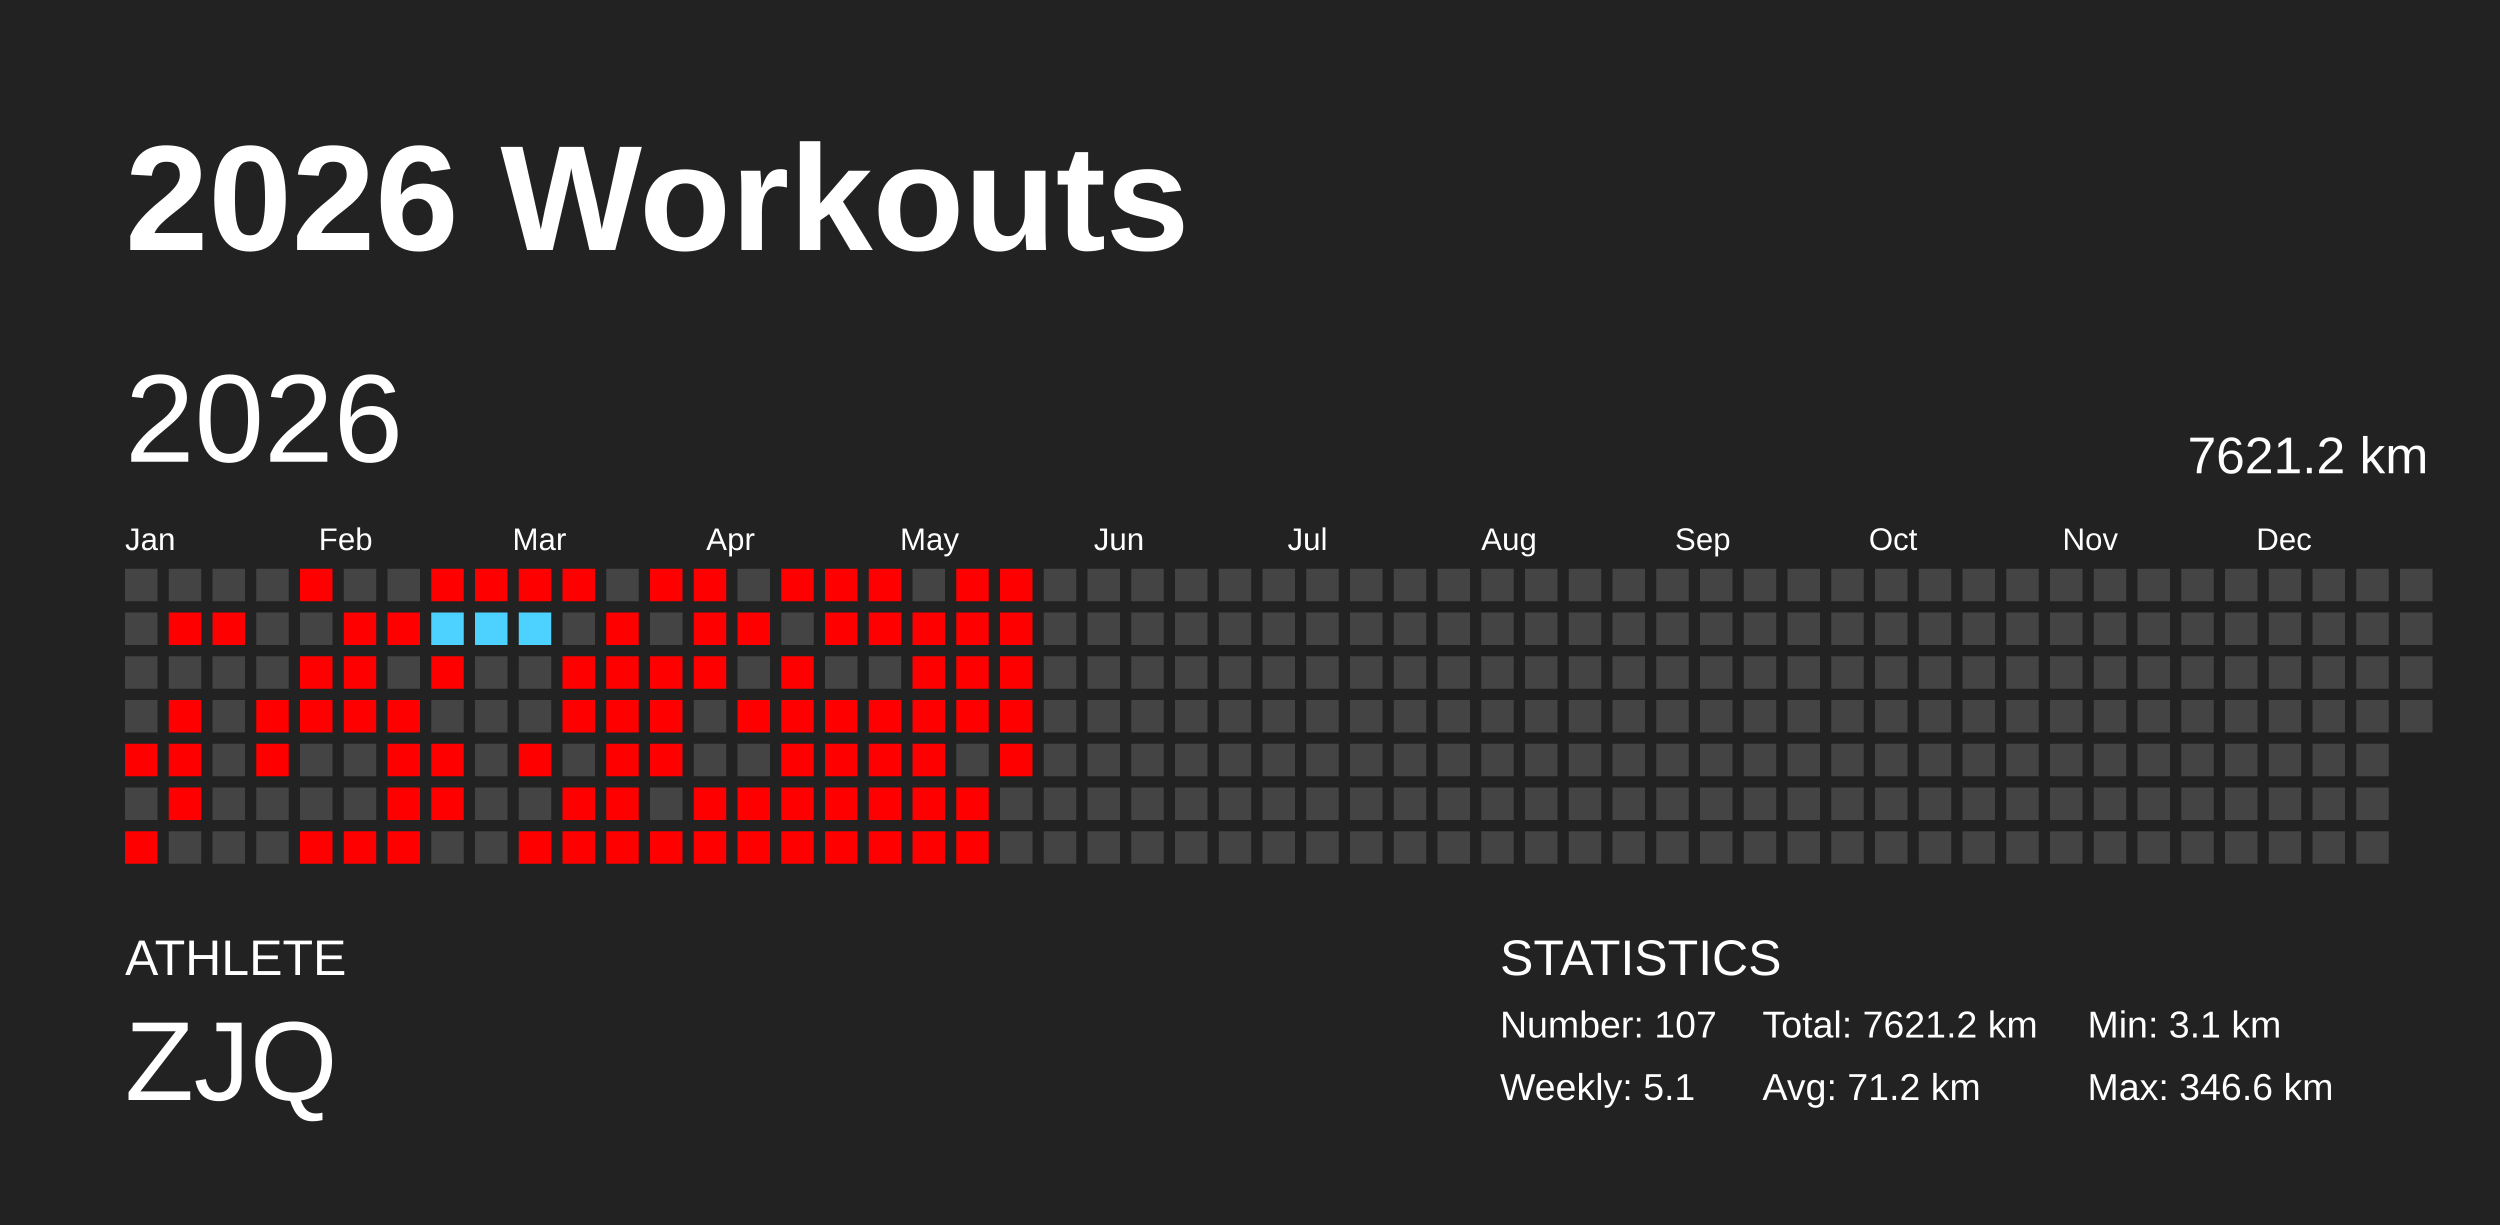
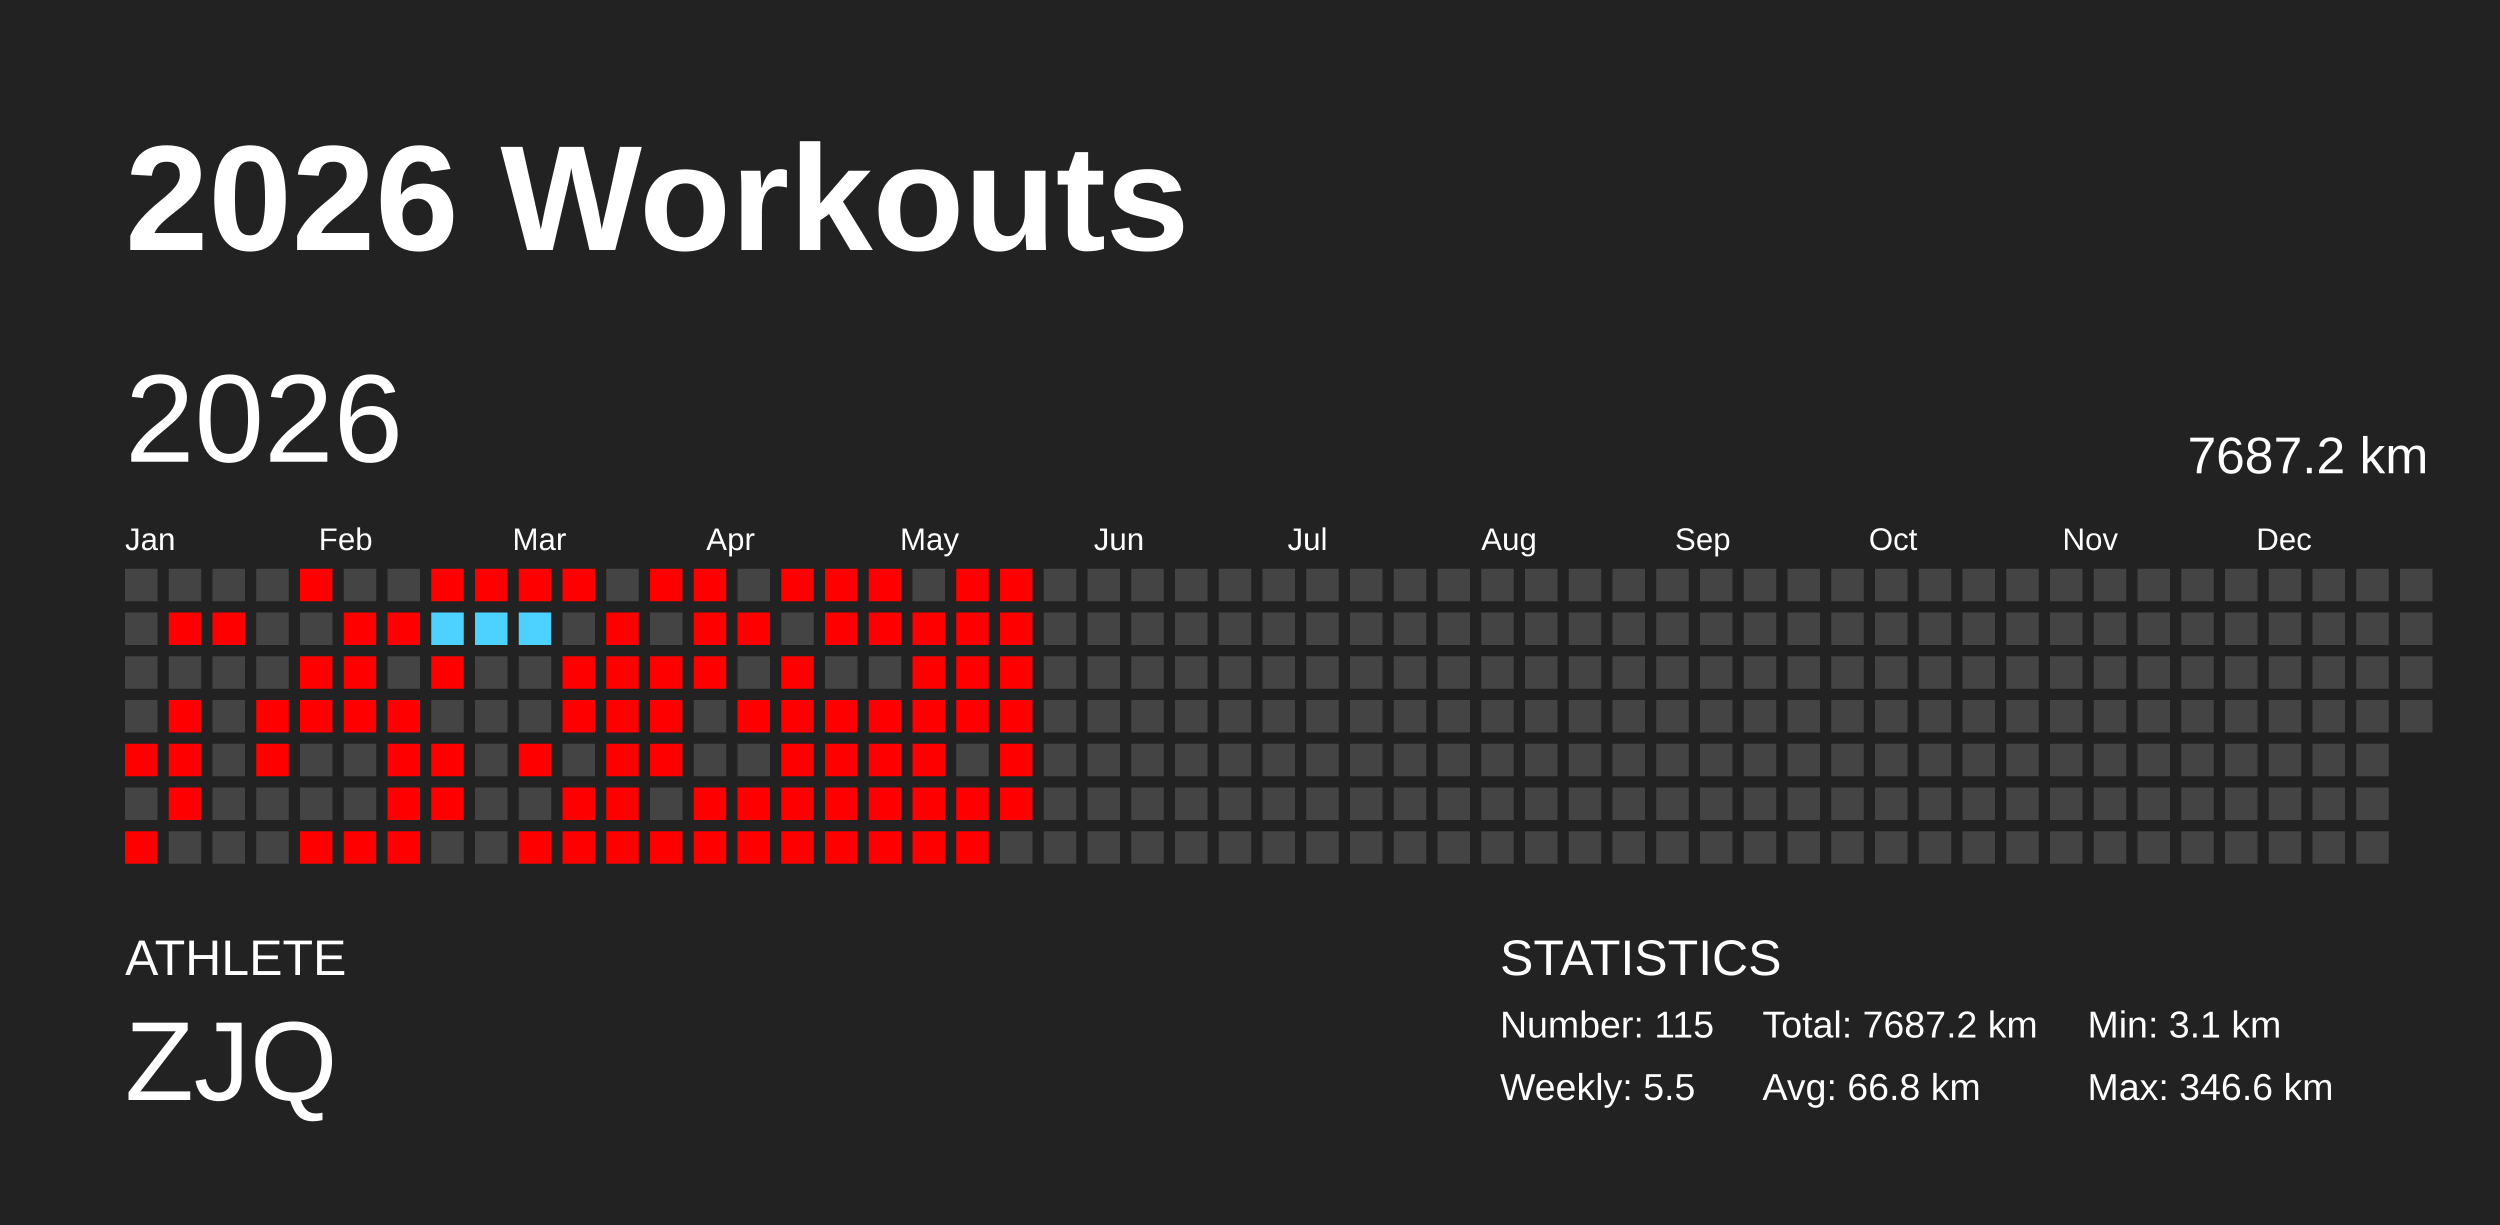
<svg xmlns="http://www.w3.org/2000/svg" baseProfile="full" height="98mm" version="1.1" viewBox="0,0,200,98" width="200mm">
  <defs />
  <rect fill="#222222" height="98" width="200" x="0" y="0" />
  <text fill="#FFFFFF" style="font-size:12px; font-family:Arial; font-weight:bold;" x="10" y="20">2026 Workouts</text>
  <text fill="#FFFFFF" style="font-size:4px; font-family:Arial" x="10" y="78">ATHLETE</text>
  <text fill="#FFFFFF" style="font-size:9px; font-family:Arial" x="10" y="88">ZJQ</text>
  <text fill="#FFFFFF" style="font-size:4px; font-family:Arial" x="120" y="78">STATISTICS</text>
-   <text fill="#FFFFFF" style="font-size:3px; font-family:Arial" x="120" y="83">Number: 107</text>
-   <text fill="#FFFFFF" style="font-size:3px; font-family:Arial" x="120" y="88">Weekly: 5.1</text>
-   <text fill="#FFFFFF" style="font-size:3px; font-family:Arial" x="141" y="83">Total: 7621.2 km</text>
-   <text fill="#FFFFFF" style="font-size:3px; font-family:Arial" x="141" y="88">Avg: 71.2 km</text>
+   <text fill="#FFFFFF" style="font-size:3px; font-family:Arial" x="120" y="83">Number: 115</text>
+   <text fill="#FFFFFF" style="font-size:3px; font-family:Arial" x="120" y="88">Weekly: 5.5</text>
+   <text fill="#FFFFFF" style="font-size:3px; font-family:Arial" x="141" y="83">Total: 7687.2 km</text>
+   <text fill="#FFFFFF" style="font-size:3px; font-family:Arial" x="141" y="88">Avg: 66.8 km</text>
  <text fill="#FFFFFF" style="font-size:3px; font-family:Arial" x="167" y="83">Min: 3.1 km</text>
  <text fill="#FFFFFF" style="font-size:3px; font-family:Arial" x="167" y="88">Max: 346.6 km</text>
  <text dominant-baseline="hanging" fill="#FFFFFF" style="font-size:10.0px; font-family:Arial;" x="10" y="30">2026</text>
-   <text dominant-baseline="hanging" fill="#FFFFFF" style="font-size:4.125px; font-family:Arial;" x="175" y="35">7621.2 km</text>
+   <text dominant-baseline="hanging" fill="#FFFFFF" style="font-size:4.125px; font-family:Arial;" x="175" y="35">7687.2 km</text>
  <text fill="#FFFFFF" style="font-size:2.5px; font-family:Arial" x="10.0" y="44">Jan</text>
  <text fill="#FFFFFF" style="font-size:2.5px; font-family:Arial" x="25.5" y="44">Feb</text>
  <text fill="#FFFFFF" style="font-size:2.5px; font-family:Arial" x="41.0" y="44">Mar</text>
  <text fill="#FFFFFF" style="font-size:2.5px; font-family:Arial" x="56.5" y="44">Apr</text>
  <text fill="#FFFFFF" style="font-size:2.5px; font-family:Arial" x="72.0" y="44">May</text>
  <text fill="#FFFFFF" style="font-size:2.5px; font-family:Arial" x="87.5" y="44">Jun</text>
  <text fill="#FFFFFF" style="font-size:2.5px; font-family:Arial" x="103.0" y="44">Jul</text>
  <text fill="#FFFFFF" style="font-size:2.5px; font-family:Arial" x="118.5" y="44">Aug</text>
  <text fill="#FFFFFF" style="font-size:2.5px; font-family:Arial" x="134.0" y="44">Sep</text>
  <text fill="#FFFFFF" style="font-size:2.5px; font-family:Arial" x="149.5" y="44">Oct</text>
  <text fill="#FFFFFF" style="font-size:2.5px; font-family:Arial" x="165.0" y="44">Nov</text>
  <text fill="#FFFFFF" style="font-size:2.5px; font-family:Arial" x="180.5" y="44">Dec</text>
  <rect fill="#444444" height="2.6" width="2.6" x="10.0" y="45.5" />
  <rect fill="#444444" height="2.6" width="2.6" x="10.0" y="49.0" />
  <rect fill="#444444" height="2.6" width="2.6" x="10.0" y="52.5" />
  <rect fill="#444444" height="2.6" width="2.6" x="10.0" y="56.0" />
  <rect fill="red" height="2.6" width="2.6" x="10.0" y="59.5" />
  <rect fill="#444444" height="2.6" width="2.6" x="10.0" y="63.0" />
  <rect fill="red" height="2.6" width="2.6" x="10.0" y="66.5" />
  <rect fill="#444444" height="2.6" width="2.6" x="13.5" y="45.5" />
  <rect fill="red" height="2.6" width="2.6" x="13.5" y="49.0" />
  <rect fill="#444444" height="2.6" width="2.6" x="13.5" y="52.5" />
  <rect fill="red" height="2.6" width="2.6" x="13.5" y="56.0" />
  <rect fill="red" height="2.6" width="2.6" x="13.5" y="59.5" />
  <rect fill="red" height="2.6" width="2.6" x="13.5" y="63.0" />
  <rect fill="#444444" height="2.6" width="2.6" x="13.5" y="66.5" />
  <rect fill="#444444" height="2.6" width="2.6" x="17.0" y="45.5" />
  <rect fill="red" height="2.6" width="2.6" x="17.0" y="49.0" />
  <rect fill="#444444" height="2.6" width="2.6" x="17.0" y="52.5" />
  <rect fill="#444444" height="2.6" width="2.6" x="17.0" y="56.0" />
  <rect fill="#444444" height="2.6" width="2.6" x="17.0" y="59.5" />
  <rect fill="#444444" height="2.6" width="2.6" x="17.0" y="63.0" />
  <rect fill="#444444" height="2.6" width="2.6" x="17.0" y="66.5" />
  <rect fill="#444444" height="2.6" width="2.6" x="20.5" y="45.5" />
  <rect fill="#444444" height="2.6" width="2.6" x="20.5" y="49.0" />
  <rect fill="#444444" height="2.6" width="2.6" x="20.5" y="52.5" />
  <rect fill="red" height="2.6" width="2.6" x="20.5" y="56.0" />
  <rect fill="red" height="2.6" width="2.6" x="20.5" y="59.5" />
  <rect fill="#444444" height="2.6" width="2.6" x="20.5" y="63.0" />
  <rect fill="#444444" height="2.6" width="2.6" x="20.5" y="66.5" />
  <rect fill="red" height="2.6" width="2.6" x="24.0" y="45.5" />
  <rect fill="#444444" height="2.6" width="2.6" x="24.0" y="49.0" />
  <rect fill="red" height="2.6" width="2.6" x="24.0" y="52.5" />
  <rect fill="red" height="2.6" width="2.6" x="24.0" y="56.0" />
  <rect fill="#444444" height="2.6" width="2.6" x="24.0" y="59.5" />
  <rect fill="#444444" height="2.6" width="2.6" x="24.0" y="63.0" />
  <rect fill="red" height="2.6" width="2.6" x="24.0" y="66.5" />
  <rect fill="#444444" height="2.6" width="2.6" x="27.5" y="45.5" />
  <rect fill="red" height="2.6" width="2.6" x="27.5" y="49.0" />
  <rect fill="red" height="2.6" width="2.6" x="27.5" y="52.5" />
  <rect fill="red" height="2.6" width="2.6" x="27.5" y="56.0" />
  <rect fill="#444444" height="2.6" width="2.6" x="27.5" y="59.5" />
  <rect fill="#444444" height="2.6" width="2.6" x="27.5" y="63.0" />
  <rect fill="red" height="2.6" width="2.6" x="27.5" y="66.5" />
  <rect fill="#444444" height="2.6" width="2.6" x="31.0" y="45.5" />
  <rect fill="red" height="2.6" width="2.6" x="31.0" y="49.0" />
  <rect fill="#444444" height="2.6" width="2.6" x="31.0" y="52.5" />
  <rect fill="red" height="2.6" width="2.6" x="31.0" y="56.0" />
  <rect fill="red" height="2.6" width="2.6" x="31.0" y="59.5" />
  <rect fill="red" height="2.6" width="2.6" x="31.0" y="63.0" />
  <rect fill="red" height="2.6" width="2.6" x="31.0" y="66.5" />
  <rect fill="red" height="2.6" width="2.6" x="34.5" y="45.5" />
  <rect fill="#4dd2ff" height="2.6" width="2.6" x="34.5" y="49.0" />
  <rect fill="red" height="2.6" width="2.6" x="34.5" y="52.5" />
  <rect fill="#444444" height="2.6" width="2.6" x="34.5" y="56.0" />
  <rect fill="red" height="2.6" width="2.6" x="34.5" y="59.5" />
  <rect fill="red" height="2.6" width="2.6" x="34.5" y="63.0" />
  <rect fill="#444444" height="2.6" width="2.6" x="34.5" y="66.5" />
  <rect fill="red" height="2.6" width="2.6" x="38.0" y="45.5" />
  <rect fill="#4dd2ff" height="2.6" width="2.6" x="38.0" y="49.0" />
  <rect fill="#444444" height="2.6" width="2.6" x="38.0" y="52.5" />
  <rect fill="#444444" height="2.6" width="2.6" x="38.0" y="56.0" />
  <rect fill="#444444" height="2.6" width="2.6" x="38.0" y="59.5" />
  <rect fill="#444444" height="2.6" width="2.6" x="38.0" y="63.0" />
  <rect fill="#444444" height="2.6" width="2.6" x="38.0" y="66.5" />
  <rect fill="red" height="2.6" width="2.6" x="41.5" y="45.5" />
  <rect fill="#4dd2ff" height="2.6" width="2.6" x="41.5" y="49.0" />
  <rect fill="#444444" height="2.6" width="2.6" x="41.5" y="52.5" />
  <rect fill="#444444" height="2.6" width="2.6" x="41.5" y="56.0" />
  <rect fill="red" height="2.6" width="2.6" x="41.5" y="59.5" />
  <rect fill="#444444" height="2.6" width="2.6" x="41.5" y="63.0" />
  <rect fill="red" height="2.6" width="2.6" x="41.5" y="66.5" />
  <rect fill="red" height="2.6" width="2.6" x="45.0" y="45.5" />
  <rect fill="#444444" height="2.6" width="2.6" x="45.0" y="49.0" />
  <rect fill="red" height="2.6" width="2.6" x="45.0" y="52.5" />
  <rect fill="red" height="2.6" width="2.6" x="45.0" y="56.0" />
  <rect fill="#444444" height="2.6" width="2.6" x="45.0" y="59.5" />
  <rect fill="red" height="2.6" width="2.6" x="45.0" y="63.0" />
  <rect fill="red" height="2.6" width="2.6" x="45.0" y="66.5" />
  <rect fill="#444444" height="2.6" width="2.6" x="48.5" y="45.5" />
  <rect fill="red" height="2.6" width="2.6" x="48.5" y="49.0" />
  <rect fill="red" height="2.6" width="2.6" x="48.5" y="52.5" />
  <rect fill="red" height="2.6" width="2.6" x="48.5" y="56.0" />
  <rect fill="red" height="2.6" width="2.6" x="48.5" y="59.5" />
  <rect fill="red" height="2.6" width="2.6" x="48.5" y="63.0" />
  <rect fill="red" height="2.6" width="2.6" x="48.5" y="66.5" />
  <rect fill="red" height="2.6" width="2.6" x="52.0" y="45.5" />
  <rect fill="#444444" height="2.6" width="2.6" x="52.0" y="49.0" />
  <rect fill="red" height="2.6" width="2.6" x="52.0" y="52.5" />
  <rect fill="red" height="2.6" width="2.6" x="52.0" y="56.0" />
  <rect fill="red" height="2.6" width="2.6" x="52.0" y="59.5" />
  <rect fill="#444444" height="2.6" width="2.6" x="52.0" y="63.0" />
  <rect fill="red" height="2.6" width="2.6" x="52.0" y="66.5" />
  <rect fill="red" height="2.6" width="2.6" x="55.5" y="45.5" />
  <rect fill="red" height="2.6" width="2.6" x="55.5" y="49.0" />
  <rect fill="red" height="2.6" width="2.6" x="55.5" y="52.5" />
  <rect fill="#444444" height="2.6" width="2.6" x="55.5" y="56.0" />
  <rect fill="#444444" height="2.6" width="2.6" x="55.5" y="59.5" />
  <rect fill="red" height="2.6" width="2.6" x="55.5" y="63.0" />
  <rect fill="red" height="2.6" width="2.6" x="55.5" y="66.5" />
  <rect fill="#444444" height="2.6" width="2.6" x="59.0" y="45.5" />
  <rect fill="red" height="2.6" width="2.6" x="59.0" y="49.0" />
  <rect fill="#444444" height="2.6" width="2.6" x="59.0" y="52.5" />
  <rect fill="red" height="2.6" width="2.6" x="59.0" y="56.0" />
  <rect fill="#444444" height="2.6" width="2.6" x="59.0" y="59.5" />
  <rect fill="red" height="2.6" width="2.6" x="59.0" y="63.0" />
  <rect fill="red" height="2.6" width="2.6" x="59.0" y="66.5" />
  <rect fill="red" height="2.6" width="2.6" x="62.5" y="45.5" />
  <rect fill="#444444" height="2.6" width="2.6" x="62.5" y="49.0" />
  <rect fill="red" height="2.6" width="2.6" x="62.5" y="52.5" />
  <rect fill="red" height="2.6" width="2.6" x="62.5" y="56.0" />
  <rect fill="red" height="2.6" width="2.6" x="62.5" y="59.5" />
  <rect fill="red" height="2.6" width="2.6" x="62.5" y="63.0" />
  <rect fill="red" height="2.6" width="2.6" x="62.5" y="66.5" />
  <rect fill="red" height="2.6" width="2.6" x="66.0" y="45.5" />
  <rect fill="red" height="2.6" width="2.6" x="66.0" y="49.0" />
  <rect fill="#444444" height="2.6" width="2.6" x="66.0" y="52.5" />
  <rect fill="red" height="2.6" width="2.6" x="66.0" y="56.0" />
  <rect fill="red" height="2.6" width="2.6" x="66.0" y="59.5" />
  <rect fill="red" height="2.6" width="2.6" x="66.0" y="63.0" />
  <rect fill="red" height="2.6" width="2.6" x="66.0" y="66.5" />
  <rect fill="red" height="2.6" width="2.6" x="69.5" y="45.5" />
  <rect fill="red" height="2.6" width="2.6" x="69.5" y="49.0" />
  <rect fill="#444444" height="2.6" width="2.6" x="69.5" y="52.5" />
  <rect fill="red" height="2.6" width="2.6" x="69.5" y="56.0" />
  <rect fill="red" height="2.6" width="2.6" x="69.5" y="59.5" />
  <rect fill="red" height="2.6" width="2.6" x="69.5" y="63.0" />
  <rect fill="red" height="2.6" width="2.6" x="69.5" y="66.5" />
  <rect fill="#444444" height="2.6" width="2.6" x="73.0" y="45.5" />
  <rect fill="red" height="2.6" width="2.6" x="73.0" y="49.0" />
  <rect fill="red" height="2.6" width="2.6" x="73.0" y="52.5" />
  <rect fill="red" height="2.6" width="2.6" x="73.0" y="56.0" />
  <rect fill="red" height="2.6" width="2.6" x="73.0" y="59.5" />
  <rect fill="red" height="2.6" width="2.6" x="73.0" y="63.0" />
  <rect fill="red" height="2.6" width="2.6" x="73.0" y="66.5" />
  <rect fill="red" height="2.6" width="2.6" x="76.5" y="45.5" />
  <rect fill="red" height="2.6" width="2.6" x="76.5" y="49.0" />
  <rect fill="red" height="2.6" width="2.6" x="76.5" y="52.5" />
  <rect fill="red" height="2.6" width="2.6" x="76.5" y="56.0" />
  <rect fill="#444444" height="2.6" width="2.6" x="76.5" y="59.5" />
  <rect fill="red" height="2.6" width="2.6" x="76.5" y="63.0" />
  <rect fill="red" height="2.6" width="2.6" x="76.5" y="66.5" />
  <rect fill="red" height="2.6" width="2.6" x="80.0" y="45.5" />
  <rect fill="red" height="2.6" width="2.6" x="80.0" y="49.0" />
  <rect fill="red" height="2.6" width="2.6" x="80.0" y="52.5" />
  <rect fill="red" height="2.6" width="2.6" x="80.0" y="56.0" />
  <rect fill="red" height="2.6" width="2.6" x="80.0" y="59.5" />
-   <rect fill="#444444" height="2.6" width="2.6" x="80.0" y="63.0" />
+   <rect fill="red" height="2.6" width="2.6" x="80.0" y="63.0" />
  <rect fill="#444444" height="2.6" width="2.6" x="80.0" y="66.5" />
  <rect fill="#444444" height="2.6" width="2.6" x="83.5" y="45.5" />
  <rect fill="#444444" height="2.6" width="2.6" x="83.5" y="49.0" />
  <rect fill="#444444" height="2.6" width="2.6" x="83.5" y="52.5" />
  <rect fill="#444444" height="2.6" width="2.6" x="83.5" y="56.0" />
  <rect fill="#444444" height="2.6" width="2.6" x="83.5" y="59.5" />
  <rect fill="#444444" height="2.6" width="2.6" x="83.5" y="63.0" />
  <rect fill="#444444" height="2.6" width="2.6" x="83.5" y="66.5" />
  <rect fill="#444444" height="2.6" width="2.6" x="87.0" y="45.5" />
  <rect fill="#444444" height="2.6" width="2.6" x="87.0" y="49.0" />
  <rect fill="#444444" height="2.6" width="2.6" x="87.0" y="52.5" />
  <rect fill="#444444" height="2.6" width="2.6" x="87.0" y="56.0" />
  <rect fill="#444444" height="2.6" width="2.6" x="87.0" y="59.5" />
  <rect fill="#444444" height="2.6" width="2.6" x="87.0" y="63.0" />
  <rect fill="#444444" height="2.6" width="2.6" x="87.0" y="66.5" />
  <rect fill="#444444" height="2.6" width="2.6" x="90.5" y="45.5" />
  <rect fill="#444444" height="2.6" width="2.6" x="90.5" y="49.0" />
  <rect fill="#444444" height="2.6" width="2.6" x="90.5" y="52.5" />
  <rect fill="#444444" height="2.6" width="2.6" x="90.5" y="56.0" />
  <rect fill="#444444" height="2.6" width="2.6" x="90.5" y="59.5" />
  <rect fill="#444444" height="2.6" width="2.6" x="90.5" y="63.0" />
  <rect fill="#444444" height="2.6" width="2.6" x="90.5" y="66.5" />
  <rect fill="#444444" height="2.6" width="2.6" x="94.0" y="45.5" />
  <rect fill="#444444" height="2.6" width="2.6" x="94.0" y="49.0" />
  <rect fill="#444444" height="2.6" width="2.6" x="94.0" y="52.5" />
  <rect fill="#444444" height="2.6" width="2.6" x="94.0" y="56.0" />
  <rect fill="#444444" height="2.6" width="2.6" x="94.0" y="59.5" />
  <rect fill="#444444" height="2.6" width="2.6" x="94.0" y="63.0" />
  <rect fill="#444444" height="2.6" width="2.6" x="94.0" y="66.5" />
  <rect fill="#444444" height="2.6" width="2.6" x="97.5" y="45.5" />
  <rect fill="#444444" height="2.6" width="2.6" x="97.5" y="49.0" />
  <rect fill="#444444" height="2.6" width="2.6" x="97.5" y="52.5" />
  <rect fill="#444444" height="2.6" width="2.6" x="97.5" y="56.0" />
  <rect fill="#444444" height="2.6" width="2.6" x="97.5" y="59.5" />
  <rect fill="#444444" height="2.6" width="2.6" x="97.5" y="63.0" />
  <rect fill="#444444" height="2.6" width="2.6" x="97.5" y="66.5" />
  <rect fill="#444444" height="2.6" width="2.6" x="101.0" y="45.5" />
  <rect fill="#444444" height="2.6" width="2.6" x="101.0" y="49.0" />
  <rect fill="#444444" height="2.6" width="2.6" x="101.0" y="52.5" />
  <rect fill="#444444" height="2.6" width="2.6" x="101.0" y="56.0" />
  <rect fill="#444444" height="2.6" width="2.6" x="101.0" y="59.5" />
  <rect fill="#444444" height="2.6" width="2.6" x="101.0" y="63.0" />
  <rect fill="#444444" height="2.6" width="2.6" x="101.0" y="66.5" />
  <rect fill="#444444" height="2.6" width="2.6" x="104.5" y="45.5" />
  <rect fill="#444444" height="2.6" width="2.6" x="104.5" y="49.0" />
  <rect fill="#444444" height="2.6" width="2.6" x="104.5" y="52.5" />
  <rect fill="#444444" height="2.6" width="2.6" x="104.5" y="56.0" />
  <rect fill="#444444" height="2.6" width="2.6" x="104.5" y="59.5" />
  <rect fill="#444444" height="2.6" width="2.6" x="104.5" y="63.0" />
  <rect fill="#444444" height="2.6" width="2.6" x="104.5" y="66.5" />
  <rect fill="#444444" height="2.6" width="2.6" x="108.0" y="45.5" />
  <rect fill="#444444" height="2.6" width="2.6" x="108.0" y="49.0" />
  <rect fill="#444444" height="2.6" width="2.6" x="108.0" y="52.5" />
  <rect fill="#444444" height="2.6" width="2.6" x="108.0" y="56.0" />
  <rect fill="#444444" height="2.6" width="2.6" x="108.0" y="59.5" />
  <rect fill="#444444" height="2.6" width="2.6" x="108.0" y="63.0" />
  <rect fill="#444444" height="2.6" width="2.6" x="108.0" y="66.5" />
  <rect fill="#444444" height="2.6" width="2.6" x="111.5" y="45.5" />
  <rect fill="#444444" height="2.6" width="2.6" x="111.5" y="49.0" />
  <rect fill="#444444" height="2.6" width="2.6" x="111.5" y="52.5" />
  <rect fill="#444444" height="2.6" width="2.6" x="111.5" y="56.0" />
  <rect fill="#444444" height="2.6" width="2.6" x="111.5" y="59.5" />
  <rect fill="#444444" height="2.6" width="2.6" x="111.5" y="63.0" />
  <rect fill="#444444" height="2.6" width="2.6" x="111.5" y="66.5" />
  <rect fill="#444444" height="2.6" width="2.6" x="115.0" y="45.5" />
  <rect fill="#444444" height="2.6" width="2.6" x="115.0" y="49.0" />
  <rect fill="#444444" height="2.6" width="2.6" x="115.0" y="52.5" />
  <rect fill="#444444" height="2.6" width="2.6" x="115.0" y="56.0" />
  <rect fill="#444444" height="2.6" width="2.6" x="115.0" y="59.5" />
  <rect fill="#444444" height="2.6" width="2.6" x="115.0" y="63.0" />
  <rect fill="#444444" height="2.6" width="2.6" x="115.0" y="66.5" />
  <rect fill="#444444" height="2.6" width="2.6" x="118.5" y="45.5" />
  <rect fill="#444444" height="2.6" width="2.6" x="118.5" y="49.0" />
  <rect fill="#444444" height="2.6" width="2.6" x="118.5" y="52.5" />
  <rect fill="#444444" height="2.6" width="2.6" x="118.5" y="56.0" />
  <rect fill="#444444" height="2.6" width="2.6" x="118.5" y="59.5" />
  <rect fill="#444444" height="2.6" width="2.6" x="118.5" y="63.0" />
  <rect fill="#444444" height="2.6" width="2.6" x="118.5" y="66.5" />
  <rect fill="#444444" height="2.6" width="2.6" x="122.0" y="45.5" />
  <rect fill="#444444" height="2.6" width="2.6" x="122.0" y="49.0" />
  <rect fill="#444444" height="2.6" width="2.6" x="122.0" y="52.5" />
  <rect fill="#444444" height="2.6" width="2.6" x="122.0" y="56.0" />
  <rect fill="#444444" height="2.6" width="2.6" x="122.0" y="59.5" />
  <rect fill="#444444" height="2.6" width="2.6" x="122.0" y="63.0" />
  <rect fill="#444444" height="2.6" width="2.6" x="122.0" y="66.5" />
  <rect fill="#444444" height="2.6" width="2.6" x="125.5" y="45.5" />
  <rect fill="#444444" height="2.6" width="2.6" x="125.5" y="49.0" />
  <rect fill="#444444" height="2.6" width="2.6" x="125.5" y="52.5" />
  <rect fill="#444444" height="2.6" width="2.6" x="125.5" y="56.0" />
  <rect fill="#444444" height="2.6" width="2.6" x="125.5" y="59.5" />
  <rect fill="#444444" height="2.6" width="2.6" x="125.5" y="63.0" />
  <rect fill="#444444" height="2.6" width="2.6" x="125.5" y="66.5" />
  <rect fill="#444444" height="2.6" width="2.6" x="129.0" y="45.5" />
  <rect fill="#444444" height="2.6" width="2.6" x="129.0" y="49.0" />
  <rect fill="#444444" height="2.6" width="2.6" x="129.0" y="52.5" />
  <rect fill="#444444" height="2.6" width="2.6" x="129.0" y="56.0" />
  <rect fill="#444444" height="2.6" width="2.6" x="129.0" y="59.5" />
  <rect fill="#444444" height="2.6" width="2.6" x="129.0" y="63.0" />
  <rect fill="#444444" height="2.6" width="2.6" x="129.0" y="66.5" />
  <rect fill="#444444" height="2.6" width="2.6" x="132.5" y="45.5" />
  <rect fill="#444444" height="2.6" width="2.6" x="132.5" y="49.0" />
  <rect fill="#444444" height="2.6" width="2.6" x="132.5" y="52.5" />
  <rect fill="#444444" height="2.6" width="2.6" x="132.5" y="56.0" />
  <rect fill="#444444" height="2.6" width="2.6" x="132.5" y="59.5" />
  <rect fill="#444444" height="2.6" width="2.6" x="132.5" y="63.0" />
  <rect fill="#444444" height="2.6" width="2.6" x="132.5" y="66.5" />
  <rect fill="#444444" height="2.6" width="2.6" x="136.0" y="45.5" />
  <rect fill="#444444" height="2.6" width="2.6" x="136.0" y="49.0" />
  <rect fill="#444444" height="2.6" width="2.6" x="136.0" y="52.5" />
  <rect fill="#444444" height="2.6" width="2.6" x="136.0" y="56.0" />
  <rect fill="#444444" height="2.6" width="2.6" x="136.0" y="59.5" />
  <rect fill="#444444" height="2.6" width="2.6" x="136.0" y="63.0" />
  <rect fill="#444444" height="2.6" width="2.6" x="136.0" y="66.5" />
  <rect fill="#444444" height="2.6" width="2.6" x="139.5" y="45.5" />
  <rect fill="#444444" height="2.6" width="2.6" x="139.5" y="49.0" />
  <rect fill="#444444" height="2.6" width="2.6" x="139.5" y="52.5" />
  <rect fill="#444444" height="2.6" width="2.6" x="139.5" y="56.0" />
  <rect fill="#444444" height="2.6" width="2.6" x="139.5" y="59.5" />
  <rect fill="#444444" height="2.6" width="2.6" x="139.5" y="63.0" />
  <rect fill="#444444" height="2.6" width="2.6" x="139.5" y="66.5" />
  <rect fill="#444444" height="2.6" width="2.6" x="143.0" y="45.5" />
  <rect fill="#444444" height="2.6" width="2.6" x="143.0" y="49.0" />
  <rect fill="#444444" height="2.6" width="2.6" x="143.0" y="52.5" />
  <rect fill="#444444" height="2.6" width="2.6" x="143.0" y="56.0" />
  <rect fill="#444444" height="2.6" width="2.6" x="143.0" y="59.5" />
  <rect fill="#444444" height="2.6" width="2.6" x="143.0" y="63.0" />
  <rect fill="#444444" height="2.6" width="2.6" x="143.0" y="66.5" />
  <rect fill="#444444" height="2.6" width="2.6" x="146.5" y="45.5" />
  <rect fill="#444444" height="2.6" width="2.6" x="146.5" y="49.0" />
  <rect fill="#444444" height="2.6" width="2.6" x="146.5" y="52.5" />
  <rect fill="#444444" height="2.6" width="2.6" x="146.5" y="56.0" />
  <rect fill="#444444" height="2.6" width="2.6" x="146.5" y="59.5" />
  <rect fill="#444444" height="2.6" width="2.6" x="146.5" y="63.0" />
  <rect fill="#444444" height="2.6" width="2.6" x="146.5" y="66.5" />
  <rect fill="#444444" height="2.6" width="2.6" x="150.0" y="45.5" />
  <rect fill="#444444" height="2.6" width="2.6" x="150.0" y="49.0" />
  <rect fill="#444444" height="2.6" width="2.6" x="150.0" y="52.5" />
  <rect fill="#444444" height="2.6" width="2.6" x="150.0" y="56.0" />
  <rect fill="#444444" height="2.6" width="2.6" x="150.0" y="59.5" />
  <rect fill="#444444" height="2.6" width="2.6" x="150.0" y="63.0" />
  <rect fill="#444444" height="2.6" width="2.6" x="150.0" y="66.5" />
  <rect fill="#444444" height="2.6" width="2.6" x="153.5" y="45.5" />
  <rect fill="#444444" height="2.6" width="2.6" x="153.5" y="49.0" />
  <rect fill="#444444" height="2.6" width="2.6" x="153.5" y="52.5" />
  <rect fill="#444444" height="2.6" width="2.6" x="153.5" y="56.0" />
  <rect fill="#444444" height="2.6" width="2.6" x="153.5" y="59.5" />
  <rect fill="#444444" height="2.6" width="2.6" x="153.5" y="63.0" />
  <rect fill="#444444" height="2.6" width="2.6" x="153.5" y="66.5" />
  <rect fill="#444444" height="2.6" width="2.6" x="157.0" y="45.5" />
  <rect fill="#444444" height="2.6" width="2.6" x="157.0" y="49.0" />
  <rect fill="#444444" height="2.6" width="2.6" x="157.0" y="52.5" />
  <rect fill="#444444" height="2.6" width="2.6" x="157.0" y="56.0" />
  <rect fill="#444444" height="2.6" width="2.6" x="157.0" y="59.5" />
  <rect fill="#444444" height="2.6" width="2.6" x="157.0" y="63.0" />
  <rect fill="#444444" height="2.6" width="2.6" x="157.0" y="66.5" />
  <rect fill="#444444" height="2.6" width="2.6" x="160.5" y="45.5" />
  <rect fill="#444444" height="2.6" width="2.6" x="160.5" y="49.0" />
  <rect fill="#444444" height="2.6" width="2.6" x="160.5" y="52.5" />
  <rect fill="#444444" height="2.6" width="2.6" x="160.5" y="56.0" />
  <rect fill="#444444" height="2.6" width="2.6" x="160.5" y="59.5" />
  <rect fill="#444444" height="2.6" width="2.6" x="160.5" y="63.0" />
  <rect fill="#444444" height="2.6" width="2.6" x="160.5" y="66.5" />
  <rect fill="#444444" height="2.6" width="2.6" x="164.0" y="45.5" />
  <rect fill="#444444" height="2.6" width="2.6" x="164.0" y="49.0" />
  <rect fill="#444444" height="2.6" width="2.6" x="164.0" y="52.5" />
  <rect fill="#444444" height="2.6" width="2.6" x="164.0" y="56.0" />
  <rect fill="#444444" height="2.6" width="2.6" x="164.0" y="59.5" />
  <rect fill="#444444" height="2.6" width="2.6" x="164.0" y="63.0" />
  <rect fill="#444444" height="2.6" width="2.6" x="164.0" y="66.5" />
  <rect fill="#444444" height="2.6" width="2.6" x="167.5" y="45.5" />
  <rect fill="#444444" height="2.6" width="2.6" x="167.5" y="49.0" />
  <rect fill="#444444" height="2.6" width="2.6" x="167.5" y="52.5" />
  <rect fill="#444444" height="2.6" width="2.6" x="167.5" y="56.0" />
  <rect fill="#444444" height="2.6" width="2.6" x="167.5" y="59.5" />
  <rect fill="#444444" height="2.6" width="2.6" x="167.5" y="63.0" />
  <rect fill="#444444" height="2.6" width="2.6" x="167.5" y="66.5" />
  <rect fill="#444444" height="2.6" width="2.6" x="171.0" y="45.5" />
  <rect fill="#444444" height="2.6" width="2.6" x="171.0" y="49.0" />
  <rect fill="#444444" height="2.6" width="2.6" x="171.0" y="52.5" />
  <rect fill="#444444" height="2.6" width="2.6" x="171.0" y="56.0" />
  <rect fill="#444444" height="2.6" width="2.6" x="171.0" y="59.5" />
  <rect fill="#444444" height="2.6" width="2.6" x="171.0" y="63.0" />
  <rect fill="#444444" height="2.6" width="2.6" x="171.0" y="66.5" />
  <rect fill="#444444" height="2.6" width="2.6" x="174.5" y="45.5" />
  <rect fill="#444444" height="2.6" width="2.6" x="174.5" y="49.0" />
  <rect fill="#444444" height="2.6" width="2.6" x="174.5" y="52.5" />
  <rect fill="#444444" height="2.6" width="2.6" x="174.5" y="56.0" />
  <rect fill="#444444" height="2.6" width="2.6" x="174.5" y="59.5" />
  <rect fill="#444444" height="2.6" width="2.6" x="174.5" y="63.0" />
  <rect fill="#444444" height="2.6" width="2.6" x="174.5" y="66.5" />
  <rect fill="#444444" height="2.6" width="2.6" x="178.0" y="45.5" />
  <rect fill="#444444" height="2.6" width="2.6" x="178.0" y="49.0" />
  <rect fill="#444444" height="2.6" width="2.6" x="178.0" y="52.5" />
  <rect fill="#444444" height="2.6" width="2.6" x="178.0" y="56.0" />
  <rect fill="#444444" height="2.6" width="2.6" x="178.0" y="59.5" />
  <rect fill="#444444" height="2.6" width="2.6" x="178.0" y="63.0" />
  <rect fill="#444444" height="2.6" width="2.6" x="178.0" y="66.5" />
  <rect fill="#444444" height="2.6" width="2.6" x="181.5" y="45.5" />
  <rect fill="#444444" height="2.6" width="2.6" x="181.5" y="49.0" />
  <rect fill="#444444" height="2.6" width="2.6" x="181.5" y="52.5" />
  <rect fill="#444444" height="2.6" width="2.6" x="181.5" y="56.0" />
  <rect fill="#444444" height="2.6" width="2.6" x="181.5" y="59.5" />
  <rect fill="#444444" height="2.6" width="2.6" x="181.5" y="63.0" />
  <rect fill="#444444" height="2.6" width="2.6" x="181.5" y="66.5" />
  <rect fill="#444444" height="2.6" width="2.6" x="185.0" y="45.5" />
  <rect fill="#444444" height="2.6" width="2.6" x="185.0" y="49.0" />
  <rect fill="#444444" height="2.6" width="2.6" x="185.0" y="52.5" />
  <rect fill="#444444" height="2.6" width="2.6" x="185.0" y="56.0" />
  <rect fill="#444444" height="2.6" width="2.6" x="185.0" y="59.5" />
  <rect fill="#444444" height="2.6" width="2.6" x="185.0" y="63.0" />
  <rect fill="#444444" height="2.6" width="2.6" x="185.0" y="66.5" />
  <rect fill="#444444" height="2.6" width="2.6" x="188.5" y="45.5" />
  <rect fill="#444444" height="2.6" width="2.6" x="188.5" y="49.0" />
  <rect fill="#444444" height="2.6" width="2.6" x="188.5" y="52.5" />
  <rect fill="#444444" height="2.6" width="2.6" x="188.5" y="56.0" />
  <rect fill="#444444" height="2.6" width="2.6" x="188.5" y="59.5" />
  <rect fill="#444444" height="2.6" width="2.6" x="188.5" y="63.0" />
  <rect fill="#444444" height="2.6" width="2.6" x="188.5" y="66.5" />
  <rect fill="#444444" height="2.6" width="2.6" x="192.0" y="45.5" />
  <rect fill="#444444" height="2.6" width="2.6" x="192.0" y="49.0" />
  <rect fill="#444444" height="2.6" width="2.6" x="192.0" y="52.5" />
  <rect fill="#444444" height="2.6" width="2.6" x="192.0" y="56.0" />
</svg>
